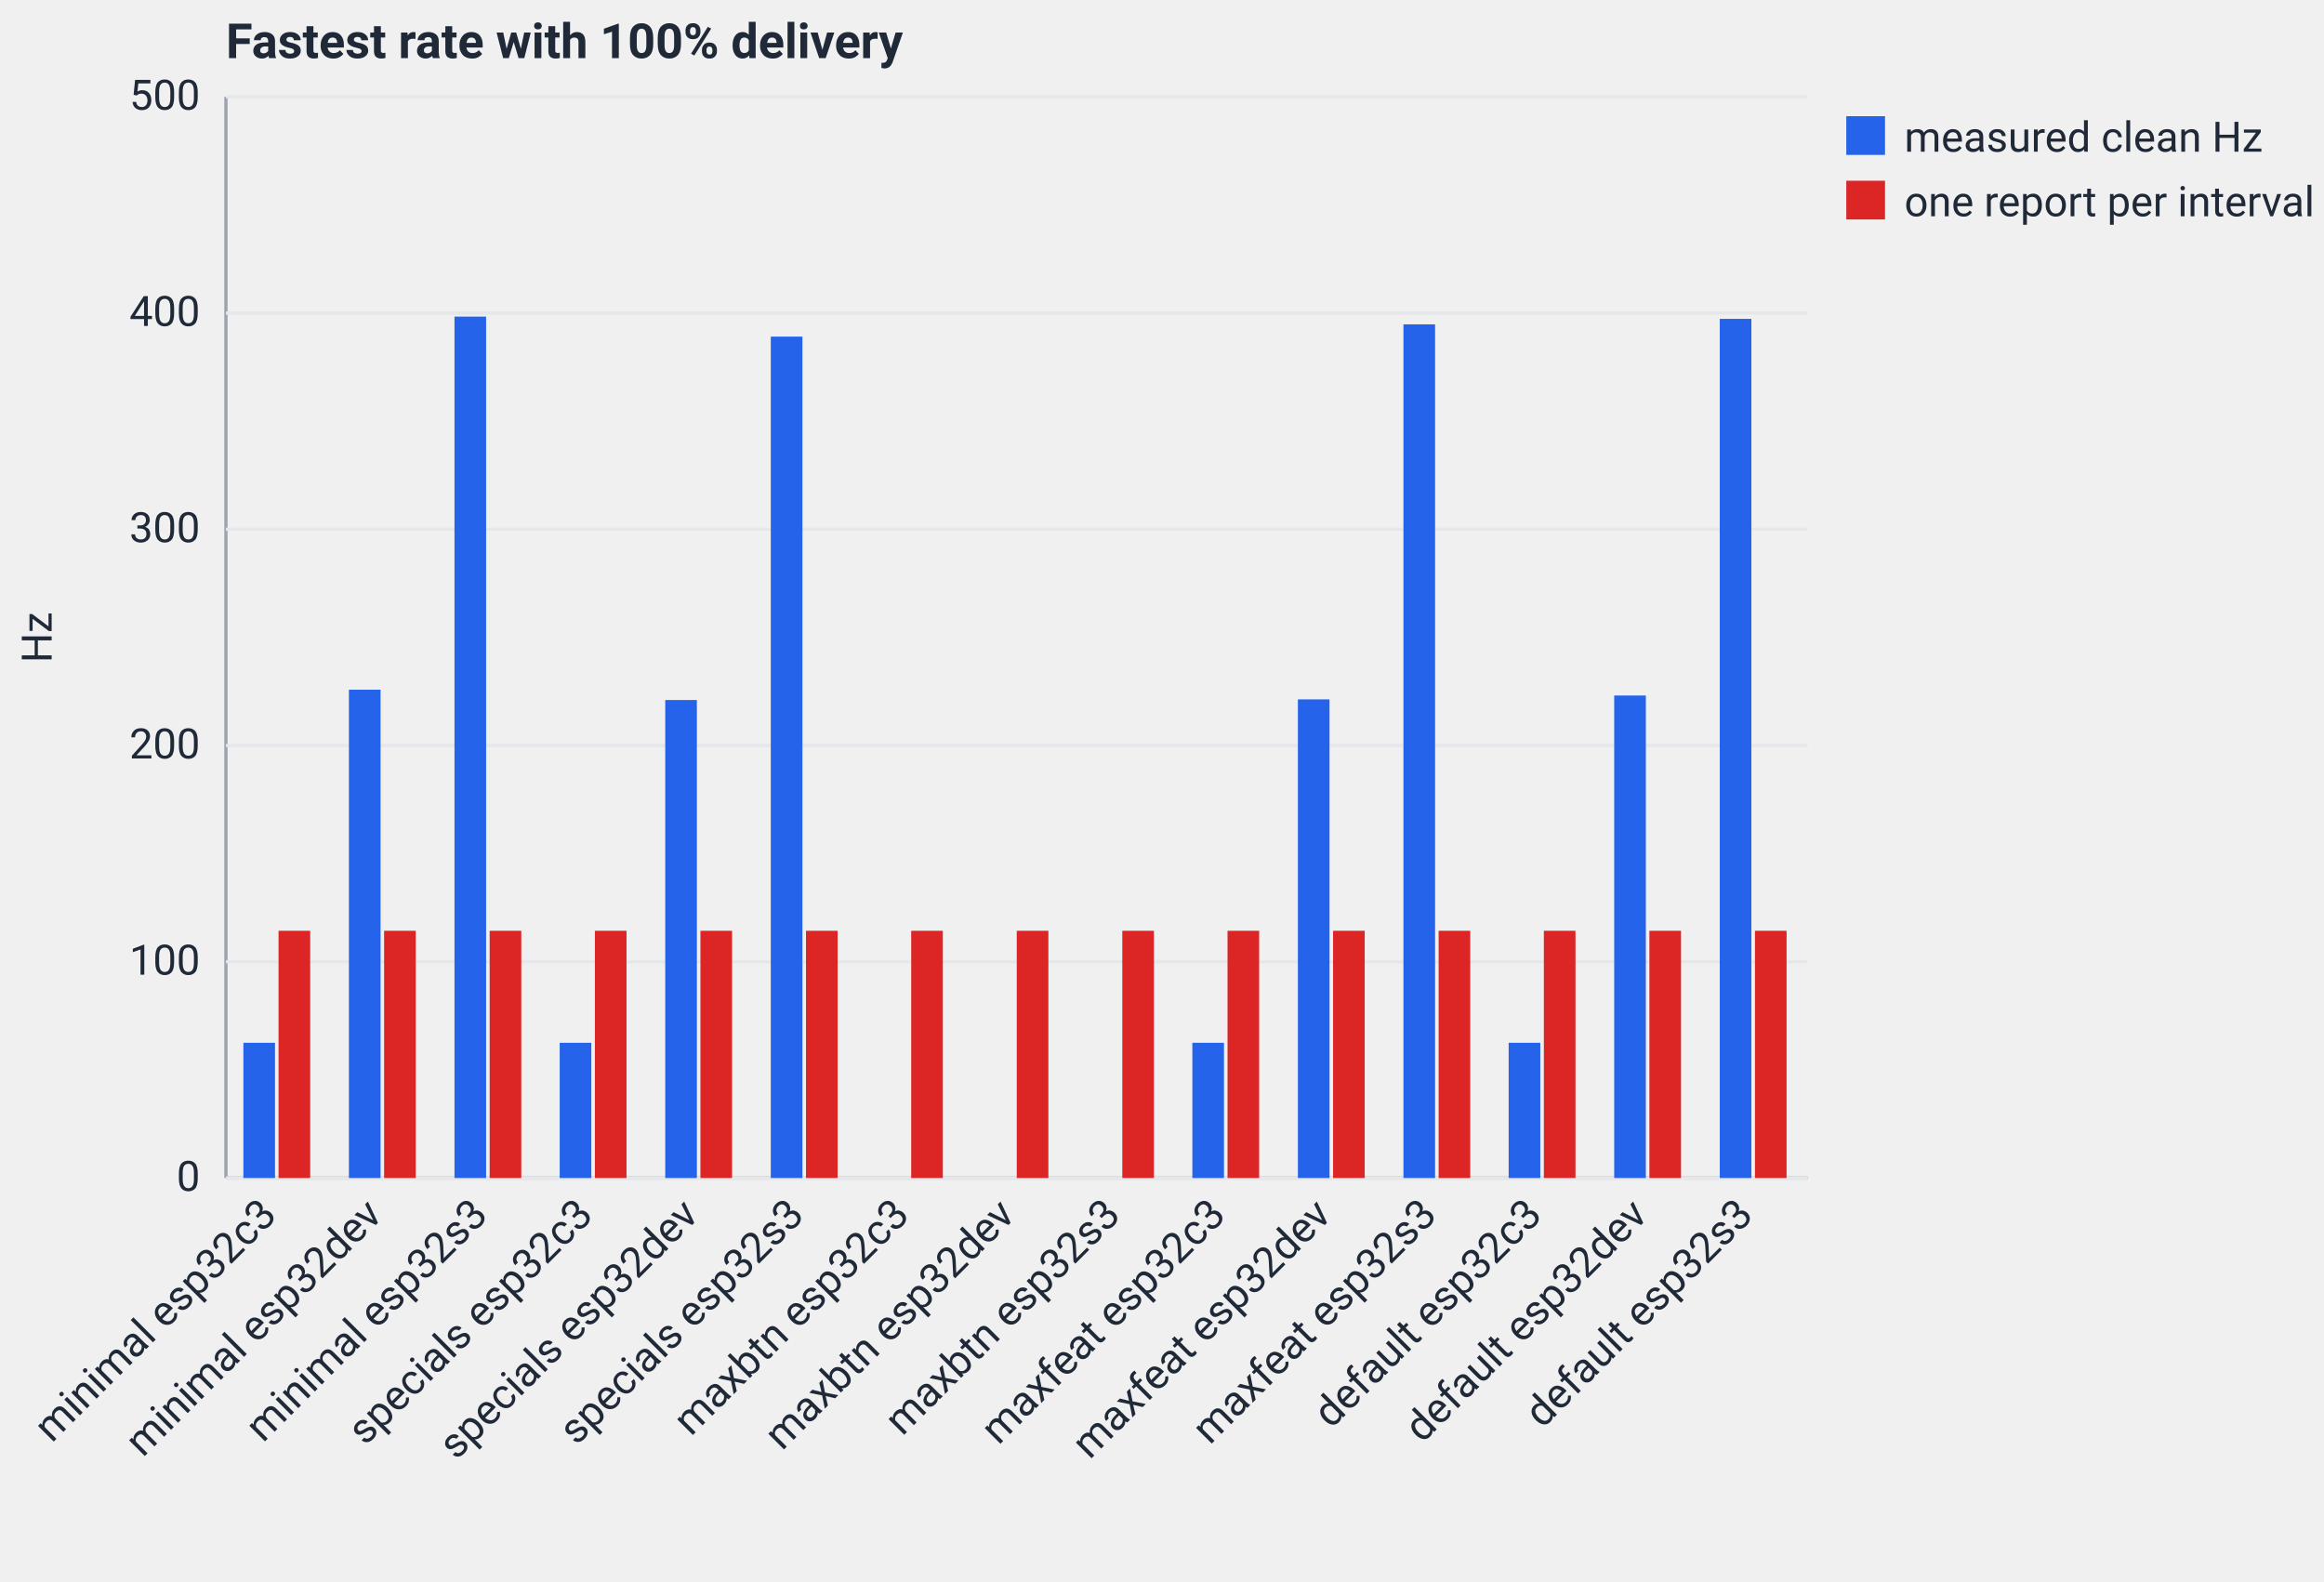
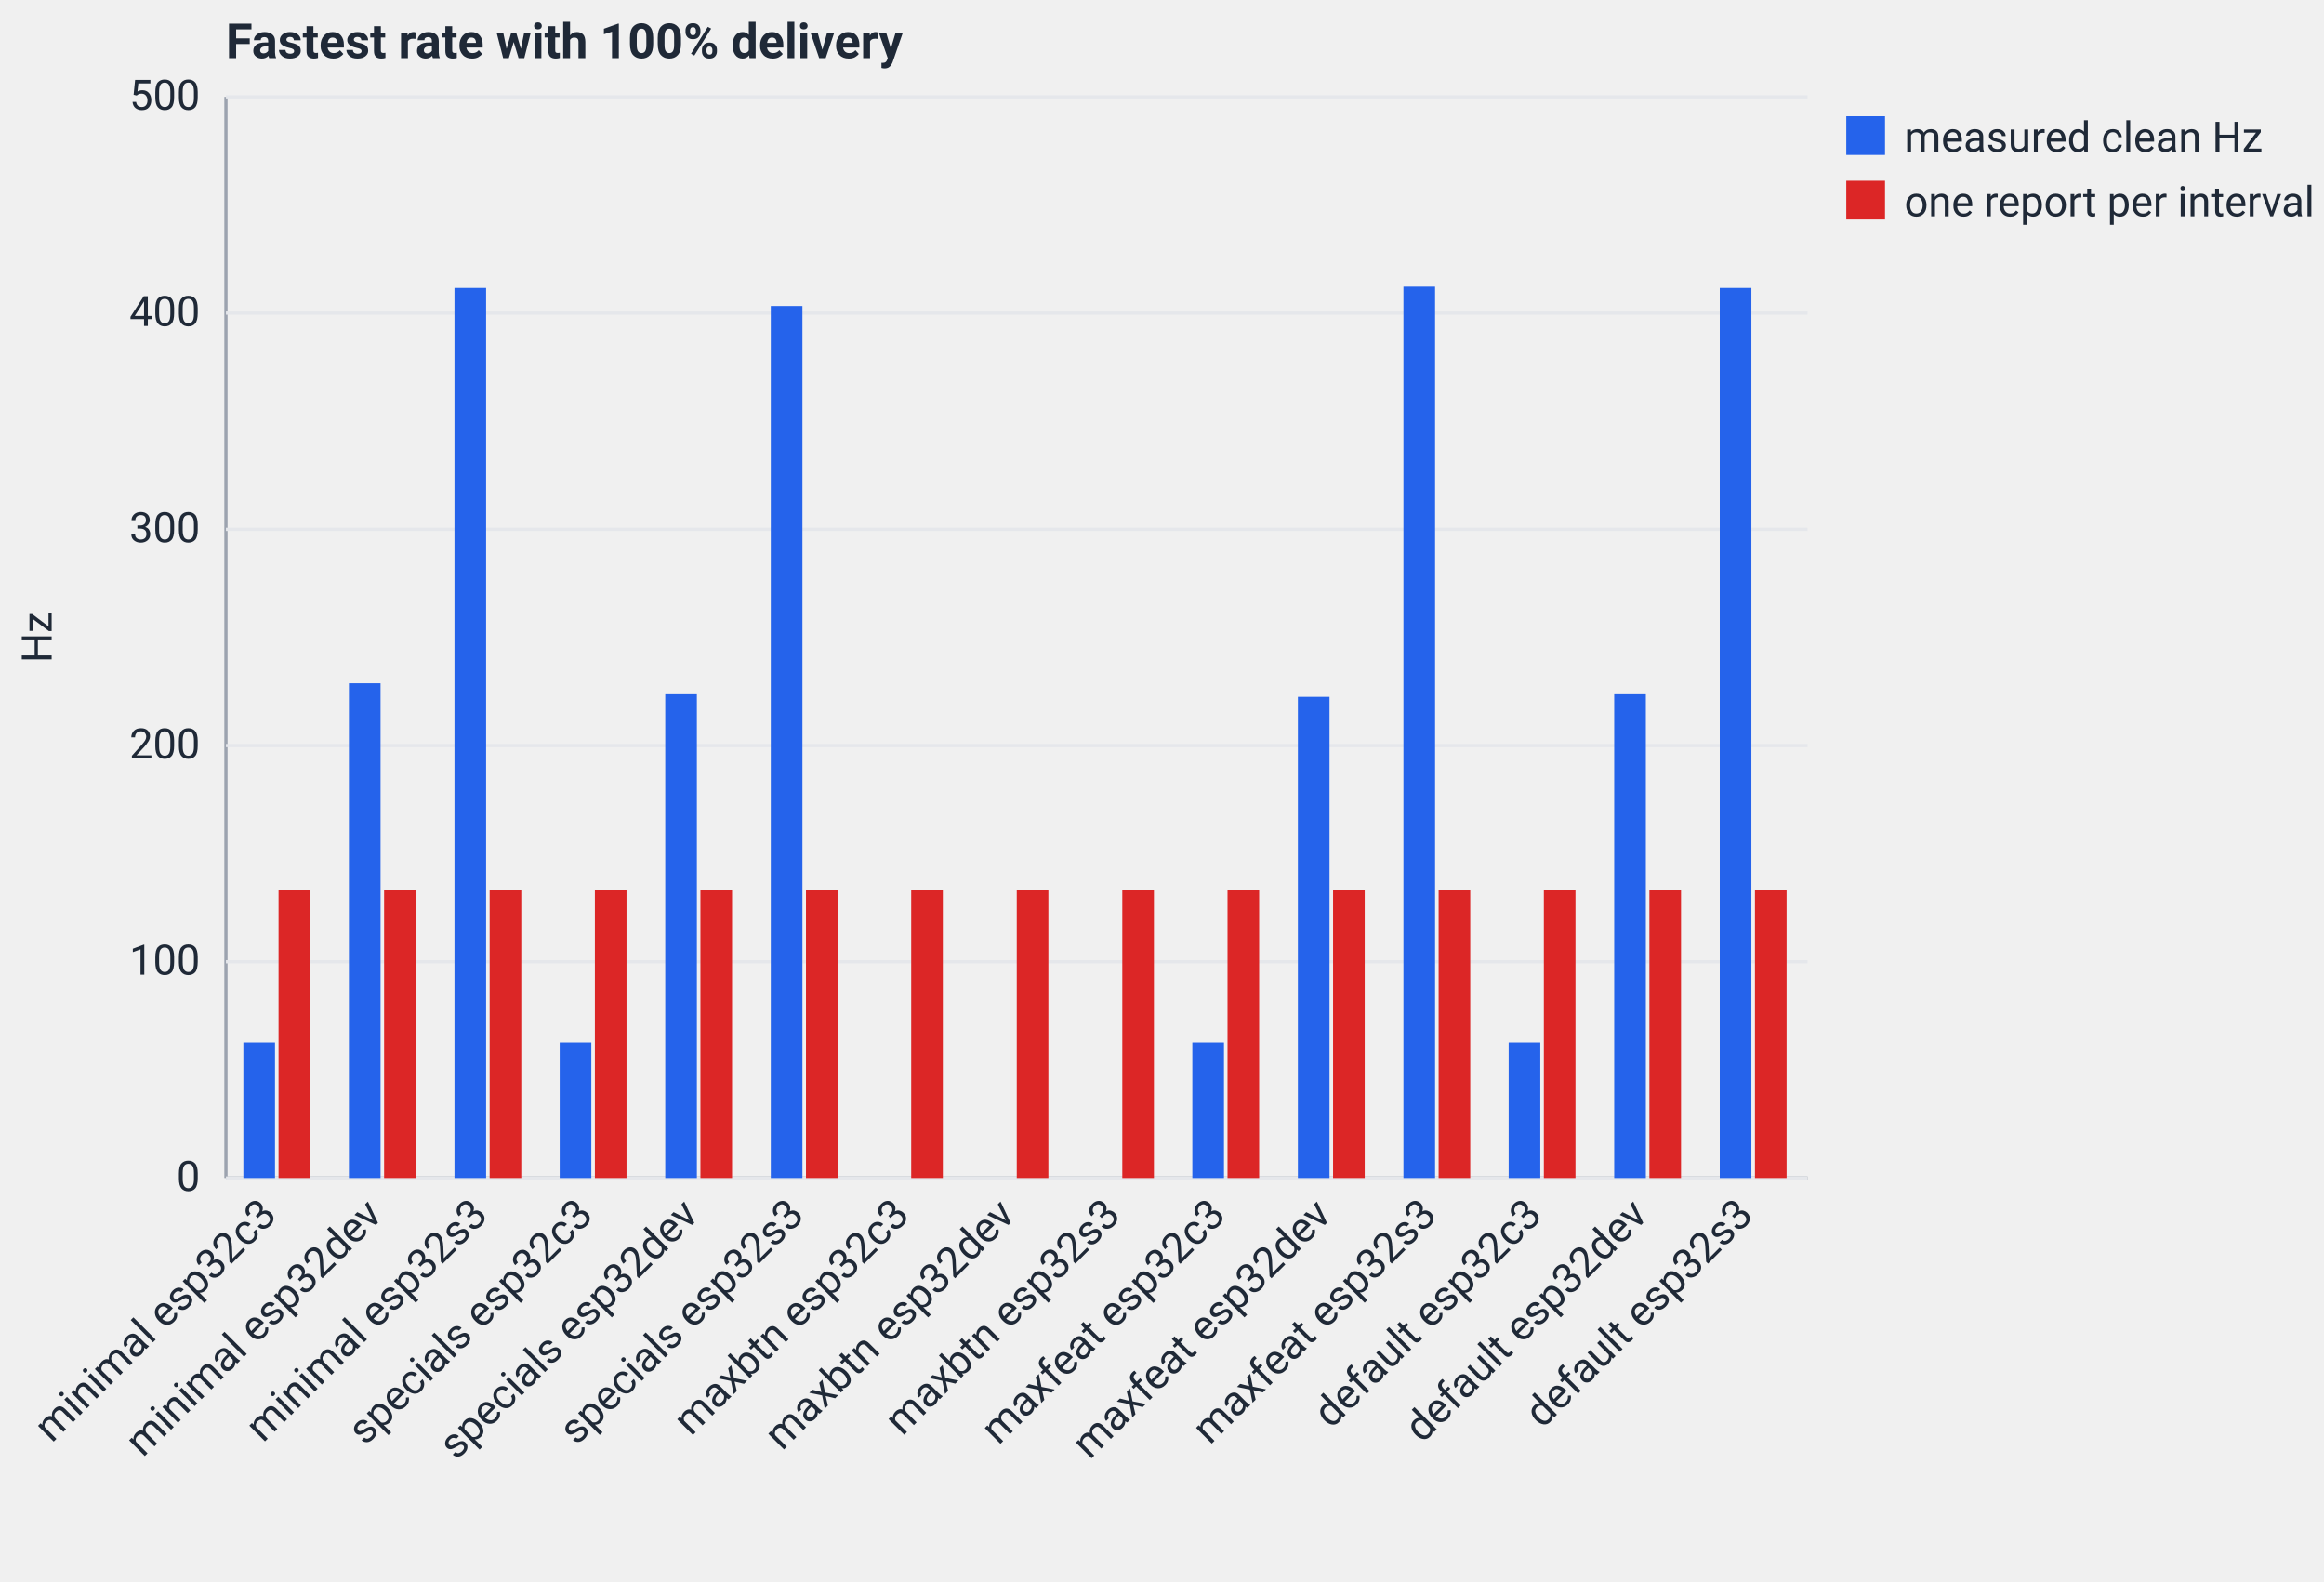
<svg xmlns="http://www.w3.org/2000/svg" viewBox="0 0 720 490" font-family="sans-serif">
  <style>
  text{font:13px -apple-system,Segoe UI,Roboto,sans-serif;fill:#1f2937}
  .ax{stroke:#9ca3af;stroke-width:1}
  .grid{stroke:#e5e7eb;stroke-width:1}
  .ttl{font-size:15px;font-weight:600}
  @media (prefers-color-scheme:dark){
    text{fill:#e5e7eb}.ax{stroke:#6b7280}.grid{stroke:#374151}
    svg{background:#111827}
  }
</style>
  <rect width="720" height="490" fill="white" fill-opacity="0" />
  <text class="ttl" x="70" y="18">Fastest rate with 100% delivery</text>
  <line class="ax" x1="70" y1="365" x2="560" y2="365" />
  <line class="ax" x1="70" y1="365" x2="70" y2="30" />
  <line class="grid" x1="70" y1="365.0" x2="560" y2="365.0" />
  <text x="62" y="369.0" text-anchor="end">0</text>
  <line class="grid" x1="70" y1="298.0" x2="560" y2="298.0" />
  <text x="62" y="302.0" text-anchor="end">100</text>
  <line class="grid" x1="70" y1="231.0" x2="560" y2="231.0" />
  <text x="62" y="235.0" text-anchor="end">200</text>
  <line class="grid" x1="70" y1="164.0" x2="560" y2="164.0" />
  <text x="62" y="168.0" text-anchor="end">300</text>
  <line class="grid" x1="70" y1="97.0" x2="560" y2="97.0" />
  <text x="62" y="101.0" text-anchor="end">400</text>
  <line class="grid" x1="70" y1="30.0" x2="560" y2="30.0" />
  <text x="62" y="34.0" text-anchor="end">500</text>
  <text x="315.0" y="478" text-anchor="middle" />
  <text transform="translate(16,197.5) rotate(-90)" text-anchor="middle">Hz</text>
-   <rect x="75.4" y="323.1" width="9.8" height="41.9" fill="#2563eb" />
-   <rect x="86.3" y="288.4" width="9.8" height="76.6" fill="#dc2626" />
+   <rect x="75.4" y="323.0" width="9.8" height="42.0" fill="#2563eb" />
+   <rect x="86.3" y="275.7" width="9.8" height="89.3" fill="#dc2626" />
  <text x="86.3" y="377.0" text-anchor="end" transform="rotate(-45 86.3 377.0)">minimal esp32c3</text>
-   <rect x="108.1" y="213.7" width="9.8" height="151.3" fill="#2563eb" />
-   <rect x="119.0" y="288.4" width="9.8" height="76.6" fill="#dc2626" />
+   <rect x="108.1" y="211.7" width="9.8" height="153.3" fill="#2563eb" />
+   <rect x="119.0" y="275.7" width="9.8" height="89.3" fill="#dc2626" />
  <text x="119.0" y="377.0" text-anchor="end" transform="rotate(-45 119.0 377.0)">minimal esp32dev</text>
-   <rect x="140.8" y="98.1" width="9.8" height="266.9" fill="#2563eb" />
-   <rect x="151.7" y="288.4" width="9.8" height="76.6" fill="#dc2626" />
+   <rect x="140.8" y="89.2" width="9.8" height="275.8" fill="#2563eb" />
+   <rect x="151.7" y="275.7" width="9.8" height="89.3" fill="#dc2626" />
  <text x="151.7" y="377.0" text-anchor="end" transform="rotate(-45 151.7 377.0)">minimal esp32s3</text>
-   <rect x="173.4" y="323.1" width="9.8" height="41.9" fill="#2563eb" />
-   <rect x="184.3" y="288.4" width="9.8" height="76.6" fill="#dc2626" />
+   <rect x="173.4" y="323.0" width="9.8" height="42.0" fill="#2563eb" />
+   <rect x="184.3" y="275.7" width="9.8" height="89.3" fill="#dc2626" />
  <text x="184.3" y="377.0" text-anchor="end" transform="rotate(-45 184.3 377.0)">specials esp32c3</text>
-   <rect x="206.1" y="216.9" width="9.8" height="148.1" fill="#2563eb" />
-   <rect x="217.0" y="288.4" width="9.8" height="76.6" fill="#dc2626" />
+   <rect x="206.1" y="215.1" width="9.8" height="149.9" fill="#2563eb" />
+   <rect x="217.0" y="275.7" width="9.8" height="89.3" fill="#dc2626" />
  <text x="217.0" y="377.0" text-anchor="end" transform="rotate(-45 217.0 377.0)">specials esp32dev</text>
-   <rect x="238.8" y="104.3" width="9.8" height="260.7" fill="#2563eb" />
-   <rect x="249.7" y="288.4" width="9.8" height="76.6" fill="#dc2626" />
+   <rect x="238.8" y="94.8" width="9.8" height="270.2" fill="#2563eb" />
+   <rect x="249.7" y="275.7" width="9.8" height="89.3" fill="#dc2626" />
  <text x="249.7" y="377.0" text-anchor="end" transform="rotate(-45 249.7 377.0)">specials esp32s3</text>
-   <rect x="282.3" y="288.4" width="9.8" height="76.6" fill="#dc2626" />
+   <rect x="282.3" y="275.7" width="9.8" height="89.3" fill="#dc2626" />
  <text x="282.3" y="377.0" text-anchor="end" transform="rotate(-45 282.3 377.0)">maxbtn esp32c3</text>
-   <rect x="315.0" y="288.4" width="9.8" height="76.6" fill="#dc2626" />
+   <rect x="315.0" y="275.7" width="9.8" height="89.3" fill="#dc2626" />
  <text x="315.0" y="377.0" text-anchor="end" transform="rotate(-45 315.0 377.0)">maxbtn esp32dev</text>
-   <rect x="347.7" y="288.4" width="9.8" height="76.6" fill="#dc2626" />
+   <rect x="347.7" y="275.7" width="9.8" height="89.3" fill="#dc2626" />
  <text x="347.7" y="377.0" text-anchor="end" transform="rotate(-45 347.7 377.0)">maxbtn esp32s3</text>
-   <rect x="369.4" y="323.1" width="9.8" height="41.9" fill="#2563eb" />
-   <rect x="380.3" y="288.4" width="9.8" height="76.6" fill="#dc2626" />
+   <rect x="369.4" y="323.0" width="9.8" height="42.0" fill="#2563eb" />
+   <rect x="380.3" y="275.7" width="9.8" height="89.3" fill="#dc2626" />
  <text x="380.3" y="377.0" text-anchor="end" transform="rotate(-45 380.3 377.0)">maxfeat esp32c3</text>
-   <rect x="402.1" y="216.7" width="9.8" height="148.3" fill="#2563eb" />
-   <rect x="413.0" y="288.4" width="9.8" height="76.6" fill="#dc2626" />
+   <rect x="402.1" y="215.9" width="9.8" height="149.1" fill="#2563eb" />
+   <rect x="413.0" y="275.7" width="9.8" height="89.3" fill="#dc2626" />
  <text x="413.0" y="377.0" text-anchor="end" transform="rotate(-45 413.0 377.0)">maxfeat esp32dev</text>
-   <rect x="434.8" y="100.5" width="9.8" height="264.5" fill="#2563eb" />
-   <rect x="445.7" y="288.4" width="9.8" height="76.6" fill="#dc2626" />
+   <rect x="434.8" y="88.8" width="9.8" height="276.2" fill="#2563eb" />
+   <rect x="445.7" y="275.7" width="9.8" height="89.3" fill="#dc2626" />
  <text x="445.7" y="377.0" text-anchor="end" transform="rotate(-45 445.7 377.0)">maxfeat esp32s3</text>
-   <rect x="467.4" y="323.1" width="9.8" height="41.9" fill="#2563eb" />
-   <rect x="478.3" y="288.4" width="9.8" height="76.6" fill="#dc2626" />
+   <rect x="467.4" y="323.0" width="9.8" height="42.0" fill="#2563eb" />
+   <rect x="478.3" y="275.7" width="9.8" height="89.3" fill="#dc2626" />
  <text x="478.3" y="377.0" text-anchor="end" transform="rotate(-45 478.3 377.0)">default esp32c3</text>
-   <rect x="500.1" y="215.5" width="9.8" height="149.5" fill="#2563eb" />
-   <rect x="511.0" y="288.4" width="9.8" height="76.6" fill="#dc2626" />
+   <rect x="500.1" y="215.1" width="9.8" height="149.9" fill="#2563eb" />
+   <rect x="511.0" y="275.7" width="9.8" height="89.3" fill="#dc2626" />
  <text x="511.0" y="377.0" text-anchor="end" transform="rotate(-45 511.0 377.0)">default esp32dev</text>
-   <rect x="532.8" y="98.8" width="9.8" height="266.2" fill="#2563eb" />
-   <rect x="543.7" y="288.4" width="9.8" height="76.6" fill="#dc2626" />
+   <rect x="532.8" y="89.2" width="9.8" height="275.8" fill="#2563eb" />
+   <rect x="543.7" y="275.7" width="9.8" height="89.3" fill="#dc2626" />
  <text x="543.7" y="377.0" text-anchor="end" transform="rotate(-45 543.7 377.0)">default esp32s3</text>
  <rect x="572" y="36" width="12" height="12" fill="#2563eb" />
  <text x="590" y="47">measured clean Hz</text>
  <rect x="572" y="56" width="12" height="12" fill="#dc2626" />
  <text x="590" y="67">one report per interval</text>
</svg>
